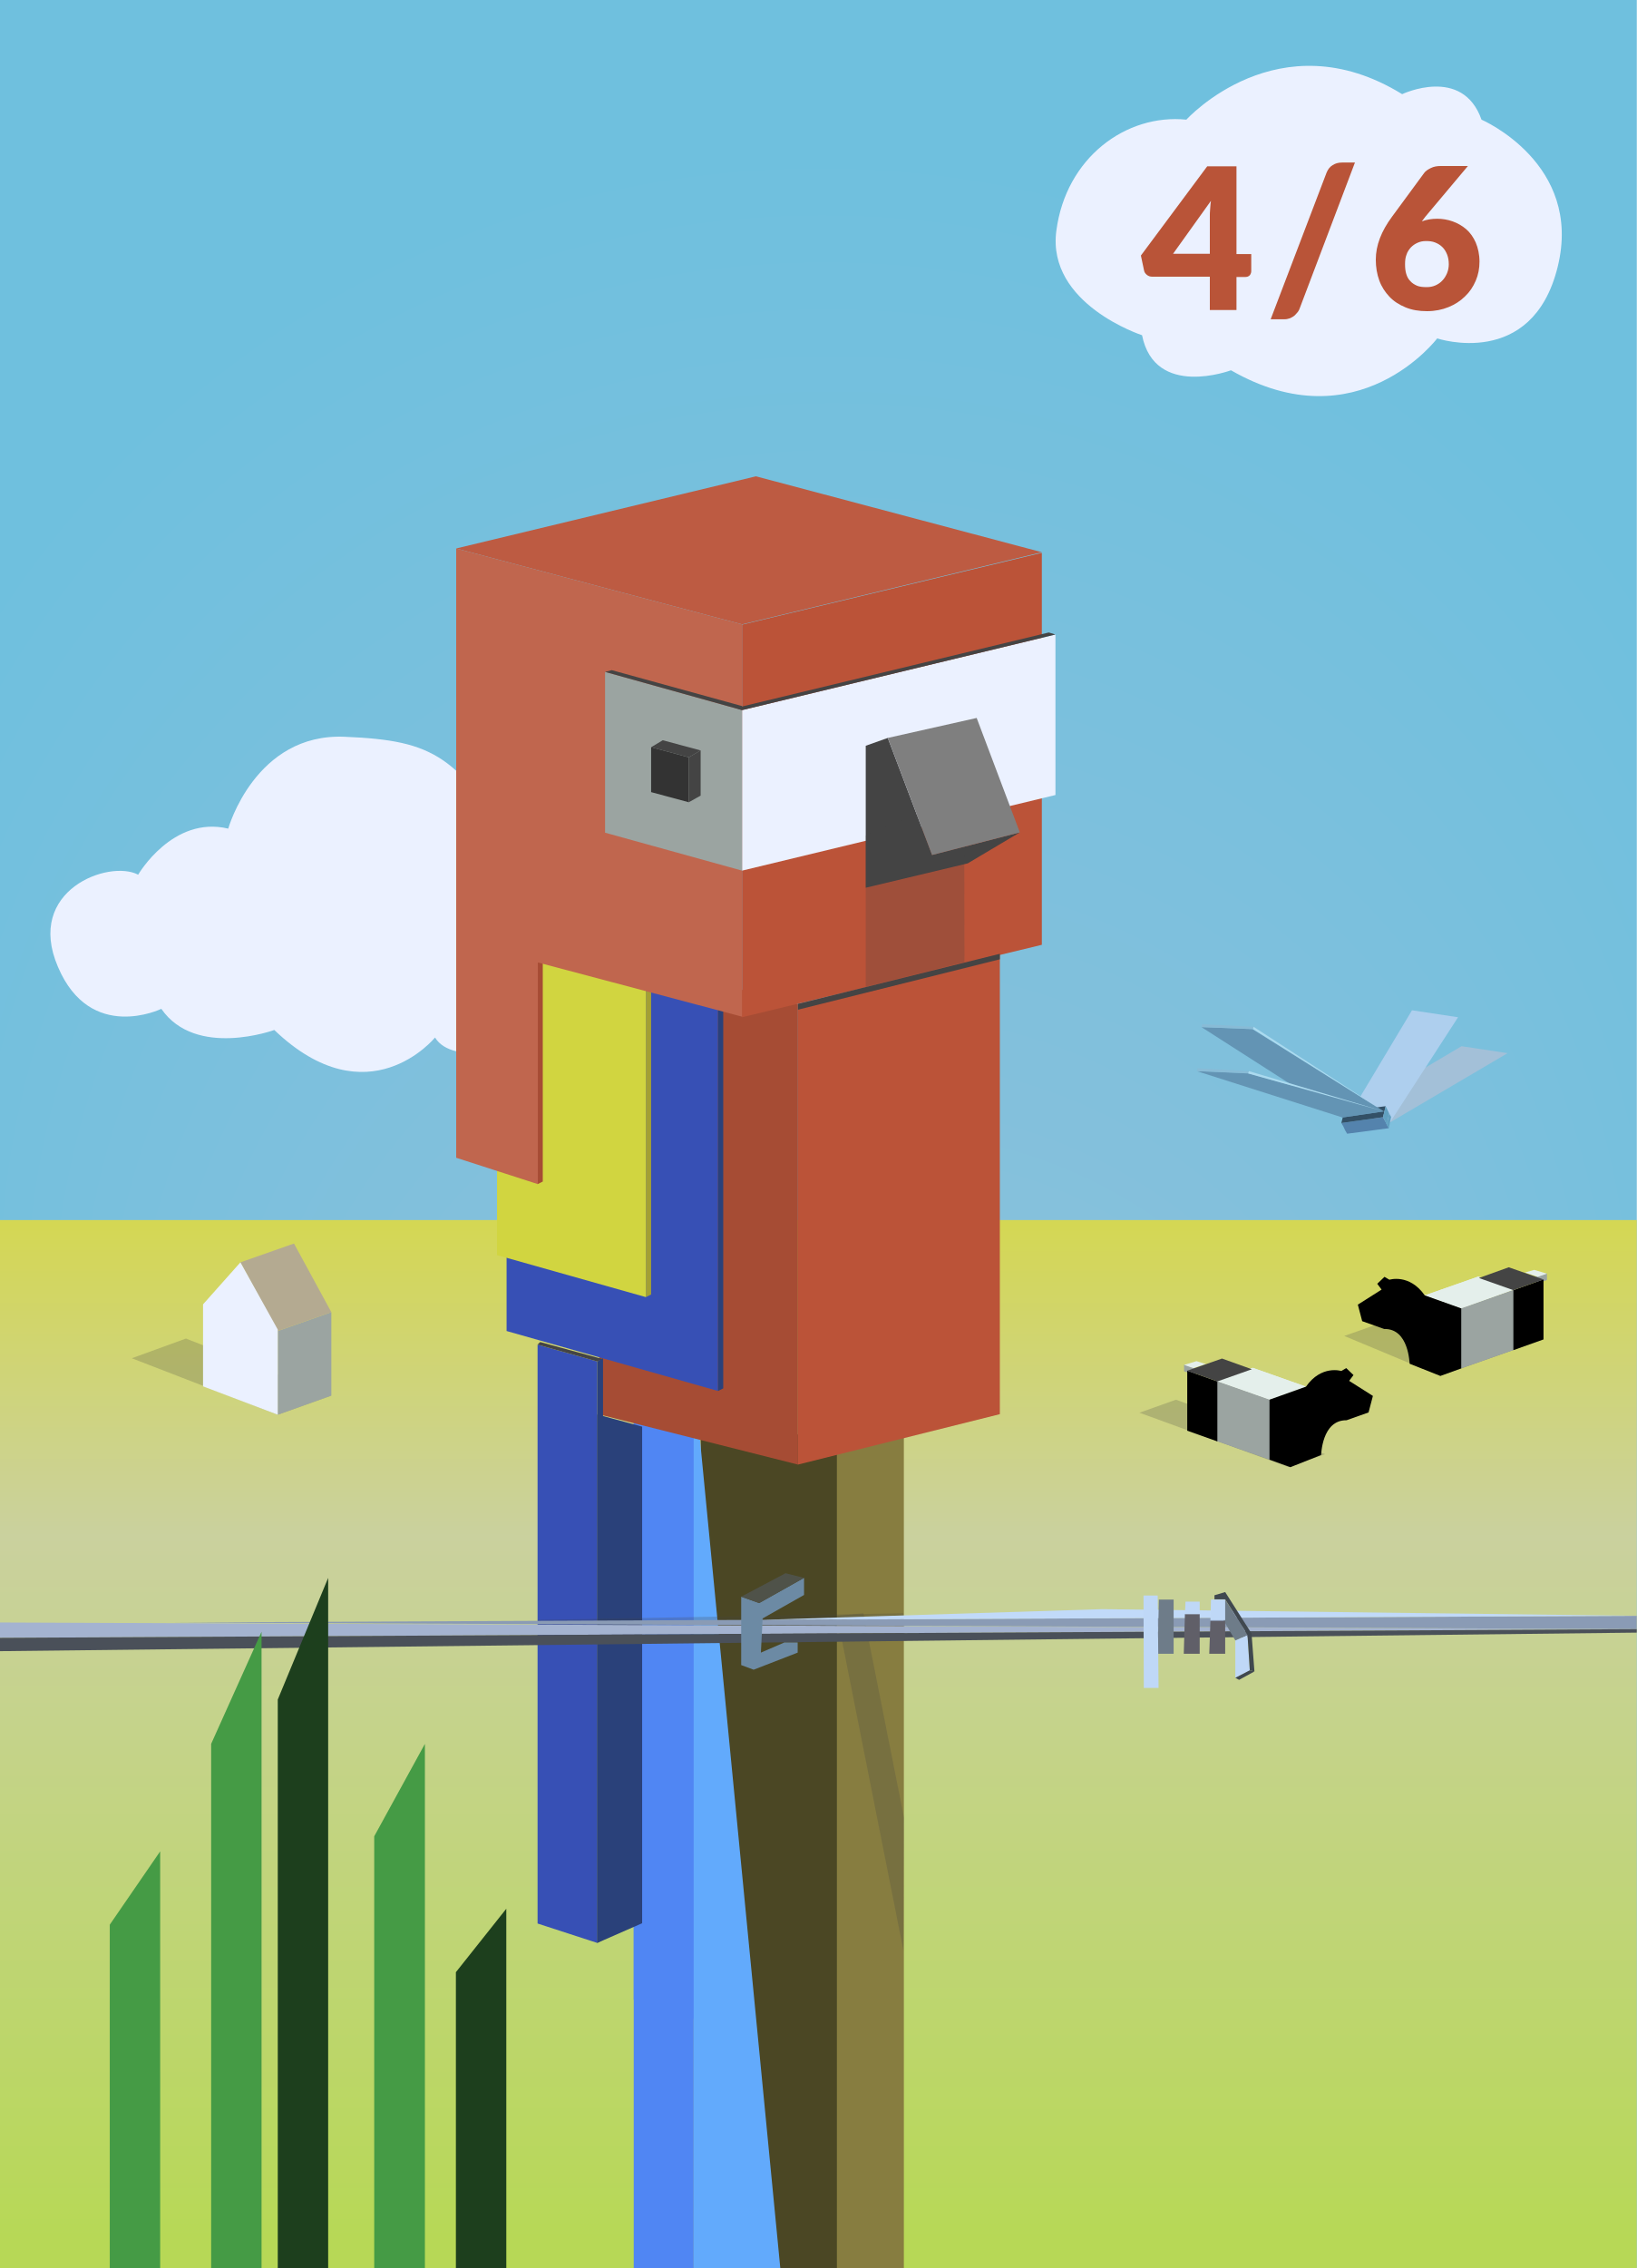
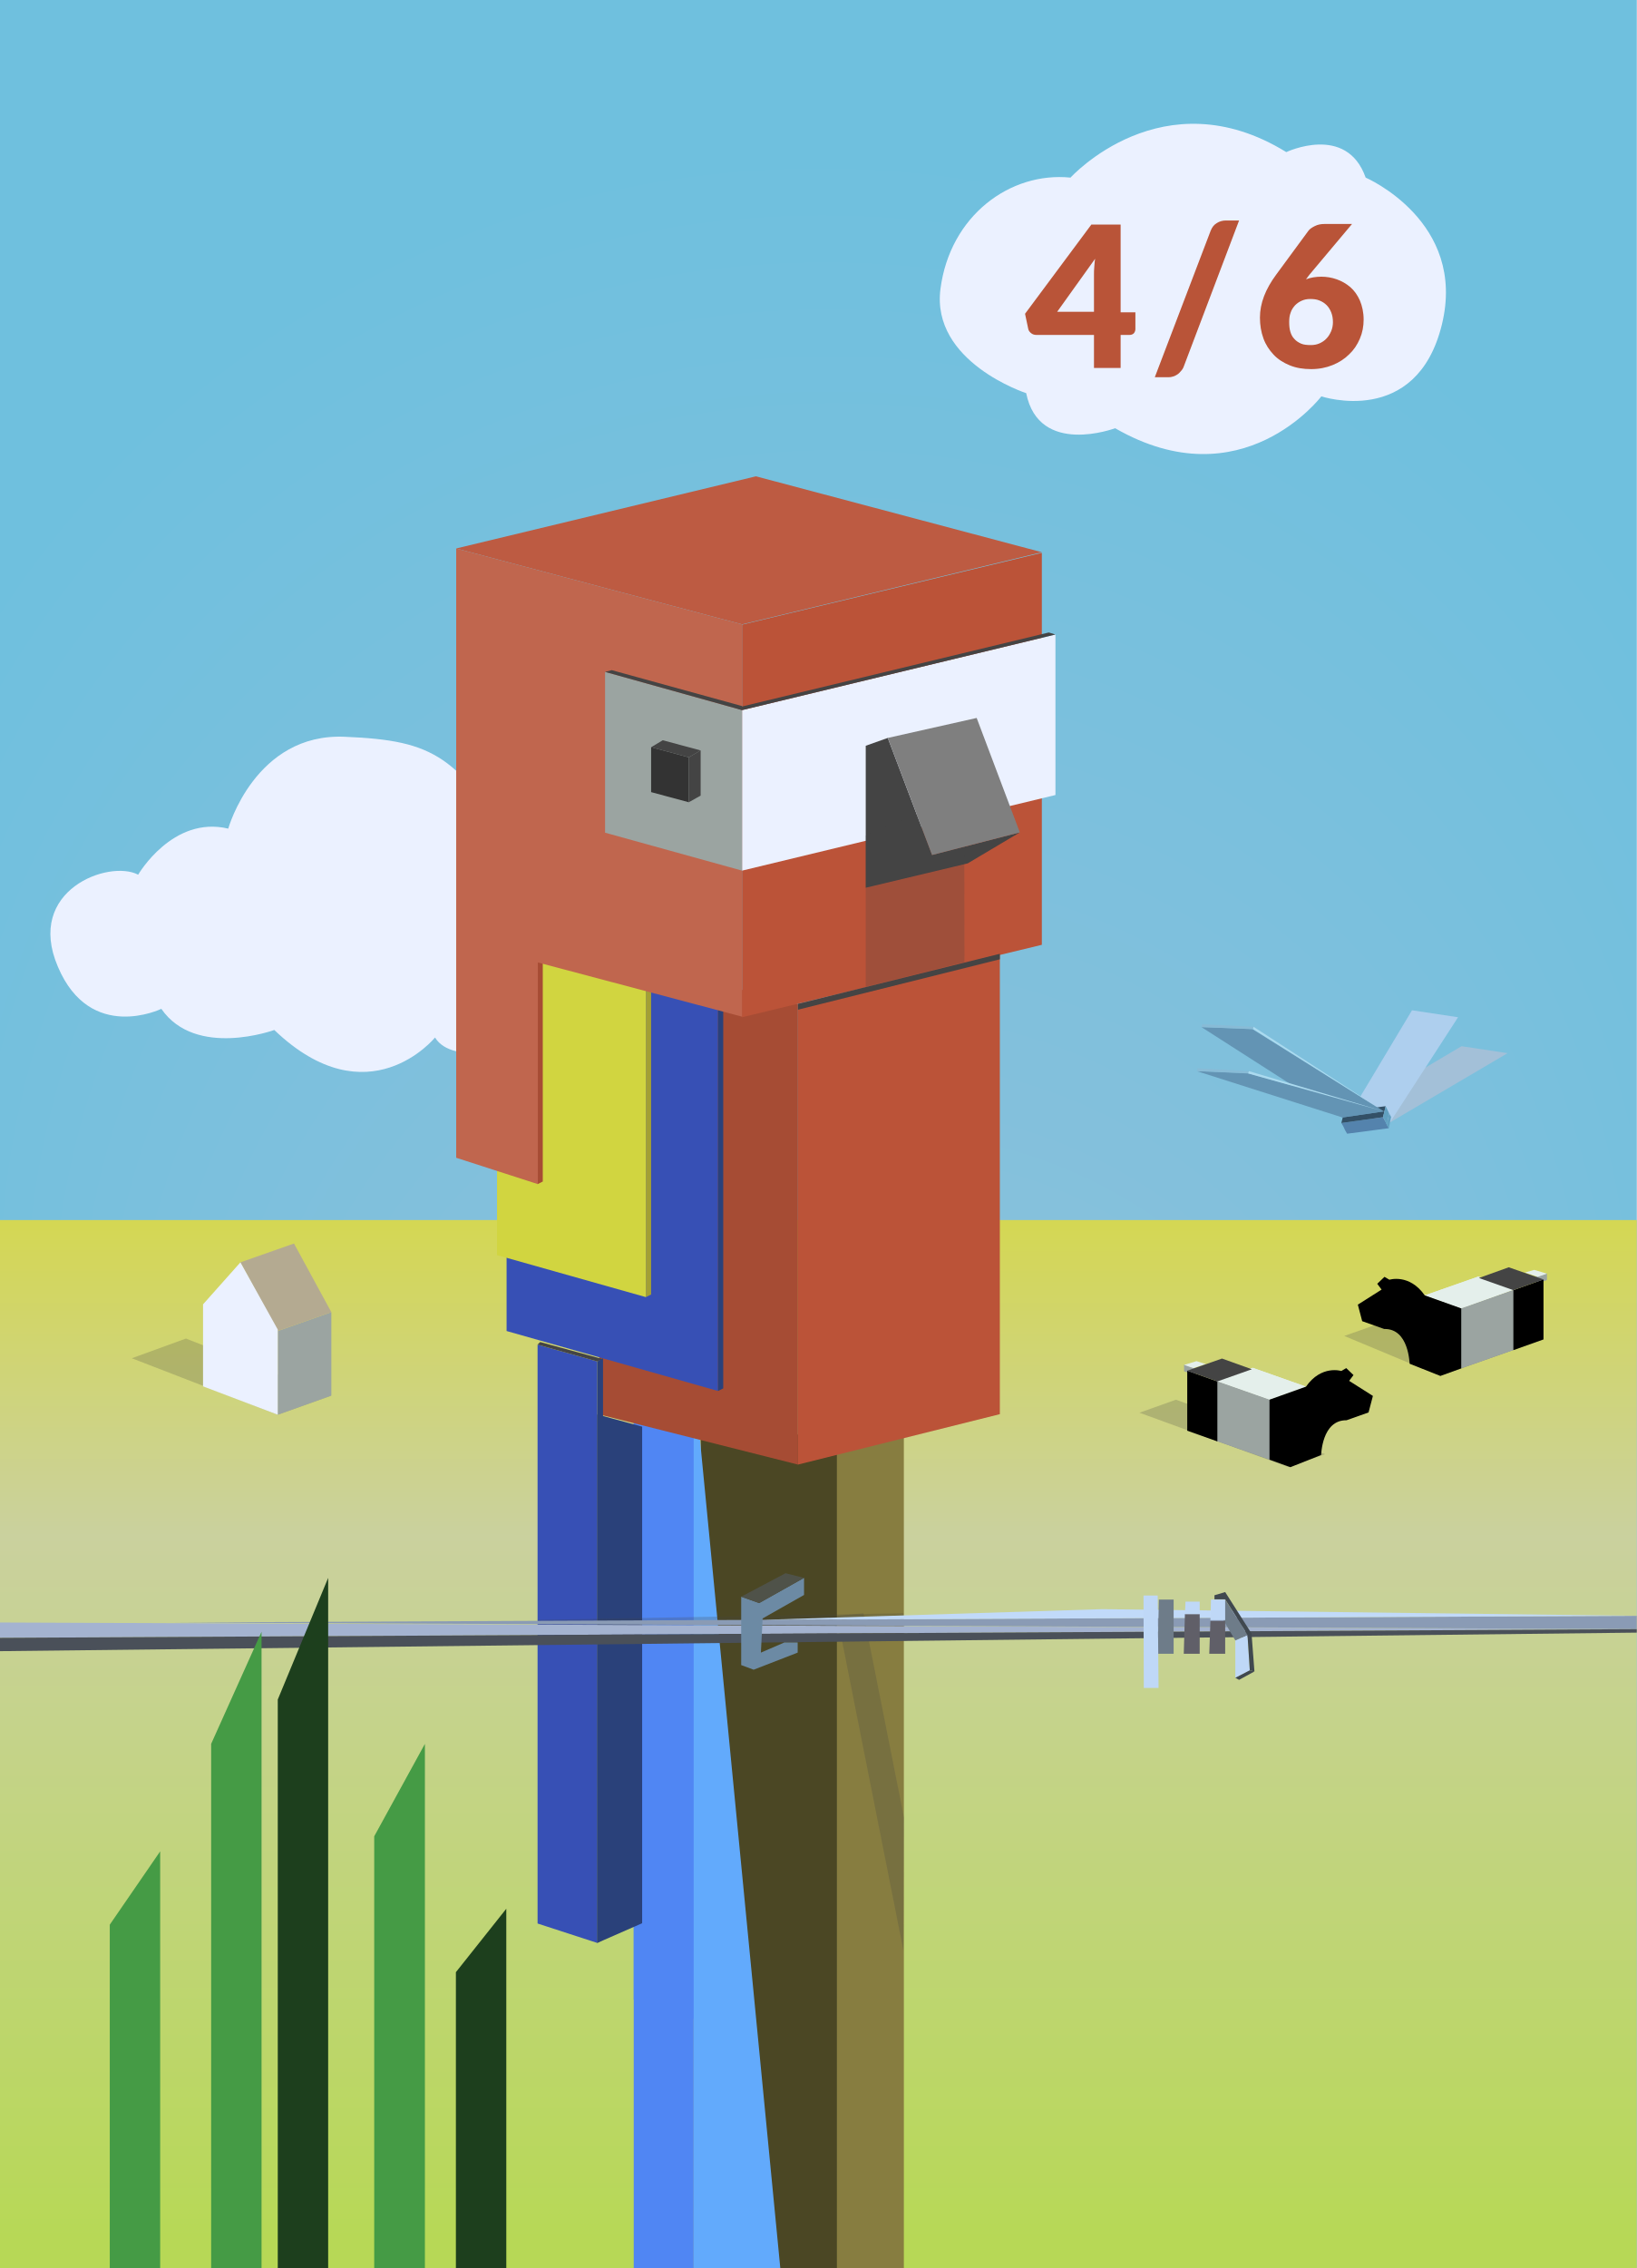
<svg xmlns="http://www.w3.org/2000/svg" version="1.1" x="0px" y="0px" viewBox="0 0 565.1 782.8" style="enable-background:new 0 0 565.1 782.8;" xml:space="preserve">
  <style type="text/css">
	.st0{fill:url(#SVGID_1_);}
	.st1{fill:url(#SVGID_2_);}
- 	.st2{fill:#9BA4A1;}
- 	.st3{fill:#E4EFEB;}
- 	.st4{opacity:0.23;fill:#444444;}
- 	.st5{fill:#444444;}
- 	.st6{fill:#AECFEE;}
- 	.st7{fill:#5483AD;}
- 	.st8{fill:#335066;}
- 	.st9{fill:#61A1C1;}
- 	.st10{fill:#6394B4;}
- 	.st11{fill:#88BBD6;}
- 	.st12{fill:#ABDAEF;}
- 	.st13{fill:url(#SVGID_3_);}
- 	.st14{fill:url(#SVGID_4_);}
- 	.st15{fill:none;stroke:#FFFFFF;stroke-linecap:round;stroke-miterlimit:10;}
- 	.st16{fill:none;stroke:#000000;stroke-miterlimit:10;}
- 	.st17{fill:#EBF1FF;}
- 	.st18{fill:url(#SVGID_5_);}
- 	.st19{fill:url(#SVGID_6_);}
- 	.st20{fill:#B4AA91;}
- 	.st21{fill:#837960;}
- 	.st22{fill:#1D3F1D;}
- 	.st23{fill:#459B45;}
- 	.st24{fill:#A4B3D0;}
- 	.st25{fill:#8A9BB5;}
- 	.st26{fill:#C1DAF9;}
- 	.st27{fill:#4A5059;}
- 	.st28{fill:#BFD8F7;}
- 	.st29{fill:#6E7C89;}
- 	.st30{fill:#40484F;}
- 	.st31{fill:#605F68;}
- 	.st32{opacity:0.3;}
+ 	.st2{opacity:0.23;fill:#444444;}
+ 	.st3{fill:#3B435E;}
+ 	.st4{fill:#202433;}
+ 	.st5{fill:#333333;}
+ 	.st6{fill:url(#SVGID_3_);}
+ 	.st7{fill:url(#SVGID_4_);}
+ 	.st8{fill:#9BA4A1;}
+ 	.st9{fill:#E4EFEB;}
+ 	.st10{fill:#444444;}
+ 	.st11{fill:none;stroke:#FFFFFF;stroke-linecap:round;stroke-miterlimit:10;}
+ 	.st12{fill:none;stroke:#000000;stroke-miterlimit:10;}
+ 	.st13{fill:#EBF1FF;}
+ 	.st14{fill:url(#SVGID_5_);}
+ 	.st15{fill:url(#SVGID_6_);}
+ 	.st16{fill:#BFD8F7;}
+ 	.st17{fill:#6E7C89;}
+ 	.st18{fill:#40484F;}
+ 	.st19{fill:#A4B3D0;}
+ 	.st20{fill:#8A9BB5;}
+ 	.st21{fill:#C1DAF9;}
+ 	.st22{fill:#4A5059;}
+ 	.st23{fill:#605F68;}
+ 	.st24{fill:#B4AA91;}
+ 	.st25{fill:#837960;}
+ 	.st26{fill:#1D3F1D;}
+ 	.st27{fill:#459B45;}
+ 	.st28{fill:#FFF0CF;}
+ 	.st29{fill:#B77A37;}
+ 	.st30{fill:#E29942;}
+ 	.st31{fill:#D9B15C;}
+ 	.st32{fill:#CEBE99;}
	.st33{fill:#3C3B41;}
- 	.st34{fill:url(#SVGID_7_);}
- 	.st35{fill:url(#SVGID_8_);}
- 	.st36{fill:#FFF0CF;}
- 	.st37{fill:#B77A37;}
- 	.st38{fill:#E29942;}
- 	.st39{fill:#D9B15C;}
- 	.st40{fill:#CEBE99;}
- 	.st41{fill:#333333;}
- 	.st42{fill:#EEFFA6;}
- 	.st43{fill:#474135;}
- 	.st44{fill:#D8EF84;}
- 	.st45{fill:#839945;}
- 	.st46{fill:#193019;}
- 	.st47{fill:#346B34;}
- 	.st48{fill:#5659BA;}
- 	.st49{fill:#D2E0FB;}
- 	.st50{fill:#3C3E4B;}
- 	.st51{fill:#FFFFFF;}
- 	.st52{fill:#5465C1;}
- 	.st53{fill:#B95438;}
- 	.st54{fill:url(#SVGID_9_);}
- 	.st55{fill:url(#SVGID_10_);}
- 	.st56{fill:#7893A4;}
- 	.st57{fill:#BA77AD;}
- 	.st58{fill:#B48CCB;}
- 	.st59{fill:#9D7FB2;}
- 	.st60{fill:#88729B;}
- 	.st61{fill:#C5B0EB;}
- 	.st62{fill:#A0C3E9;}
- 	.st63{fill:url(#SVGID_11_);}
- 	.st64{fill:url(#SVGID_12_);}
- 	.st65{fill:#A3C0D8;}
- 	.st66{fill:#D88A5A;}
- 	.st67{fill:#9C9777;}
- 	.st68{fill:#A2A793;}
- 	.st69{fill:#636864;}
- 	.st70{fill:#0C0C0C;}
- 	.st71{fill:#26240B;}
- 	.st72{fill:#A5A174;}
- 	.st73{fill:#F2B879;}
- 	.st74{fill:#8D897E;}
- 	.st75{fill:#D8AD5E;}
- 	.st76{fill:#B3AF80;}
- 	.st77{fill:url(#SVGID_13_);}
- 	.st78{fill:url(#SVGID_14_);}
- 	.st79{fill:#231F1E;}
- 	.st80{fill:#302C2D;}
- 	.st81{fill:#C96B49;}
- 	.st82{fill:#535454;}
- 	.st83{fill:#494949;}
- 	.st84{fill:#71797C;}
- 	.st85{fill:#DFC571;}
- 	.st86{fill:#C05648;}
- 	.st87{fill:#D3CF78;}
- 	.st88{fill:#BD5B42;}
- 	.st89{fill:#5086F3;}
- 	.st90{fill:#4B4724;}
- 	.st91{fill:#877D40;}
- 	.st92{fill:#62AAFC;}
- 	.st93{fill:#A64C34;}
- 	.st94{fill:#BB5338;}
- 	.st95{fill:#A0A035;}
- 	.st96{fill:#3750B5;}
- 	.st97{fill:#A3A034;}
- 	.st98{fill:#D1D540;}
- 	.st99{fill:#2A417A;}
- 	.st100{fill:#C0664E;}
- 	.st101{fill:#7F7F7F;}
- 	.st102{fill:#6C8AA4;}
- 	.st103{fill:#4F5249;}
- 	.st104{fill:#BFAF5C;}
- 	.st105{fill:#E28D4D;}
+ 	.st34{fill:#EEFFA6;}
+ 	.st35{fill:#474135;}
+ 	.st36{fill:#D8EF84;}
+ 	.st37{fill:#AECFEE;}
+ 	.st38{fill:#5483AD;}
+ 	.st39{fill:#335066;}
+ 	.st40{fill:#61A1C1;}
+ 	.st41{fill:#6394B4;}
+ 	.st42{fill:#88BBD6;}
+ 	.st43{fill:#ABDAEF;}
+ 	.st44{fill:#839945;}
+ 	.st45{fill:#193019;}
+ 	.st46{fill:#346B34;}
+ 	.st47{fill:url(#SVGID_7_);}
+ 	.st48{fill:url(#SVGID_8_);}
+ 	.st49{fill:#5659BA;}
+ 	.st50{fill:#D2E0FB;}
+ 	.st51{fill:#3C3E4B;}
+ 	.st52{fill:#FFFFFF;}
+ 	.st53{opacity:0.3;}
+ 	.st54{fill:#5465C1;}
+ 	.st55{fill:#B95438;}
+ 	.st56{fill:url(#SVGID_9_);}
+ 	.st57{fill:url(#SVGID_10_);}
+ 	.st58{fill:#7893A4;}
+ 	.st59{fill:#BA77AD;}
+ 	.st60{fill:#B48CCB;}
+ 	.st61{fill:#9D7FB2;}
+ 	.st62{fill:#88729B;}
+ 	.st63{fill:#C5B0EB;}
+ 	.st64{fill:#A0C3E9;}
+ 	.st65{fill:url(#SVGID_11_);}
+ 	.st66{fill:url(#SVGID_12_);}
+ 	.st67{fill:#A3C0D8;}
+ 	.st68{fill:#D88A5A;}
+ 	.st69{fill:#9C9777;}
+ 	.st70{fill:#A2A793;}
+ 	.st71{fill:#636864;}
+ 	.st72{fill:#0C0C0C;}
+ 	.st73{fill:#26240B;}
+ 	.st74{fill:#A5A174;}
+ 	.st75{fill:#F2B879;}
+ 	.st76{fill:#8D897E;}
+ 	.st77{fill:#D8AD5E;}
+ 	.st78{fill:#B3AF80;}
+ 	.st79{fill:url(#SVGID_13_);}
+ 	.st80{fill:url(#SVGID_14_);}
+ 	.st81{fill:#231F1E;}
+ 	.st82{fill:#302C2D;}
+ 	.st83{fill:#C96B49;}
+ 	.st84{fill:#535454;}
+ 	.st85{fill:#494949;}
+ 	.st86{fill:#71797C;}
+ 	.st87{fill:#DFC571;}
+ 	.st88{fill:#C05648;}
+ 	.st89{fill:#D3CF78;}
+ 	.st90{fill:#BD5B42;}
+ 	.st91{fill:#5086F3;}
+ 	.st92{fill:#4B4724;}
+ 	.st93{fill:#877D40;}
+ 	.st94{fill:#62AAFC;}
+ 	.st95{fill:#A64C34;}
+ 	.st96{fill:#BB5338;}
+ 	.st97{fill:#A0A035;}
+ 	.st98{fill:#3750B5;}
+ 	.st99{fill:#A3A034;}
+ 	.st100{fill:#D1D540;}
+ 	.st101{fill:#2A417A;}
+ 	.st102{fill:#C0664E;}
+ 	.st103{fill:#7F7F7F;}
+ 	.st104{fill:#6C8AA4;}
+ 	.st105{fill:#4F5249;}
	.st106{fill:url(#SVGID_15_);}
	.st107{fill:url(#SVGID_16_);}
	.st108{fill:#5B969C;}
	.st109{fill:#9FACC1;}
	.st110{fill:#D8BF48;}
	.st111{fill:#CB8142;}
	.st112{fill:#D7A23C;}
	.st113{fill:#5B5D5C;}
	.st114{fill:#60868F;}
	.st115{fill:#6BADBB;}
	.st116{fill:#798293;}
	.st117{fill:#52575A;}
	.st118{fill:#757C84;}
	.st119{fill:#54483A;}
	.st120{fill:#9B8973;}
- 	.st121{fill:#C78636;}
- 	.st122{fill:#BE7A33;}
- 	.st123{fill:#CB9336;}
- 	.st124{fill:#767C7A;}
- 	.st125{fill:#D8DCE5;}
- 	.st126{fill:#CFD3D1;}
- 	.st127{fill:none;}
- 	.st128{stroke:#000000;stroke-miterlimit:10;}
- 	.st129{fill:#FFFFFF;stroke:#000000;stroke-miterlimit:10;}
- 	.st130{stroke:#000000;stroke-linecap:round;stroke-linejoin:round;stroke-miterlimit:10;}
+ 	.st121{fill:none;}
+ 	.st122{fill:#495370;}
+ 	.st123{fill:url(#SVGID_17_);}
+ 	.st124{fill:url(#SVGID_18_);}
+ 	.st125{fill:#BFAF5C;}
+ 	.st126{fill:#E28D4D;}
+ 	.st127{fill:#C78636;}
+ 	.st128{fill:#BE7A33;}
+ 	.st129{fill:#CB9336;}
+ 	.st130{fill:#767C7A;}
+ 	.st131{fill:#D8DCE5;}
+ 	.st132{fill:#CFD3D1;}
+ 	.st133{stroke:#000000;stroke-miterlimit:10;}
+ 	.st134{fill:#FFFFFF;stroke:#000000;stroke-miterlimit:10;}
+ 	.st135{stroke:#000000;stroke-linecap:round;stroke-linejoin:round;stroke-miterlimit:10;}
</style>
  <g id="IMG_x5F_1254_xA0_Image_1_">
</g>
  <g id="Layer_2">
    <g>
      <radialGradient id="SVGID_1_" cx="282.548" cy="391.406" r="341.344" fx="321.664" fy="730.501" gradientUnits="userSpaceOnUse">
        <stop offset="0" style="stop-color:#99C1DA" />
        <stop offset="1" style="stop-color:#6FC0DE" />
      </radialGradient>
      <rect class="st0" width="565.1" height="782.8" />
      <linearGradient id="SVGID_2_" gradientUnits="userSpaceOnUse" x1="282.452" y1="760.567" x2="282.649" y2="3.623" gradientTransform="matrix(1 0 0 0.4621 0 420.9854)">
        <stop offset="0" style="stop-color:#B7D856" />
        <stop offset="0.692" style="stop-color:#CAD19E" />
        <stop offset="1" style="stop-color:#D4D754" />
      </linearGradient>
      <rect y="421.1" class="st1" width="565.1" height="361.7" />
    </g>
-     <polygon class="st2" points="419.9,476.6 438.4,483.1 438.4,503.8 419.9,497.3  " />
-     <polygon class="st3" points="432.5,472.1 450.9,478.6 438.4,483.1 419.9,476.6  " />
-     <polygon class="st4" points="406,483.1 457.5,501.9 444.9,506.4 393.4,487.6  " />
-     <polygon class="st2" points="419.9,476.6 438.4,483.1 438.4,503.8 419.9,497.3  " />
-     <polygon class="st3" points="432.5,472.1 450.9,478.6 438.4,483.1 419.9,476.6  " />
-     <polygon class="st2" points="408.8,471 412.5,472.2 412.5,474.6 408.8,473.3  " />
-     <polygon class="st3" points="413.1,469.8 416.3,470.8 412,472.2 408.8,471.1  " />
+     <polygon class="st8" points="419.9,476.6 438.4,483.1 438.4,503.8 419.9,497.3  " />
+     <polygon class="st9" points="432.5,472.1 450.9,478.6 438.4,483.1 419.9,476.6  " />
+     <polygon class="st2" points="406,483.1 457.5,501.9 444.9,506.4 393.4,487.6  " />
+     <polygon class="st8" points="419.9,476.6 438.4,483.1 438.4,503.8 419.9,497.3  " />
+     <polygon class="st9" points="432.5,472.1 450.9,478.6 438.4,483.1 419.9,476.6  " />
+     <polygon class="st8" points="408.8,471 412.5,472.2 412.5,474.6 408.8,473.3  " />
+     <polygon class="st9" points="413.1,469.8 416.3,470.8 412,472.2 408.8,471.1  " />
    <polygon points="409.9,473.1 420.3,476.8 420.3,497.5 409.9,493.8  " />
-     <polygon class="st5" points="421.9,468.9 432.2,472.6 420.3,476.8 409.9,473.1  " />
+     <polygon class="st10" points="421.9,468.9 432.2,472.6 420.3,476.8 409.9,473.1  " />
    <path d="M464.9,490.2l7.6-2.7l1.5-5.7l-8.2-5.2l1.5-2l-2.5-2.4l-1.7,1c0,0-6.9-2.2-12.2,5.4l-12.6,4.5v20.7l7.2,2.6l10.6-4.2   C456.2,502.2,456.3,490.1,464.9,490.2z" />
    <g>
-       <polygon class="st2" points="522.9,445.1 504.4,451.6 504.4,472.3 522.9,465.8   " />
-       <polygon class="st3" points="510.4,440.6 491.9,447.1 504.4,451.6 522.9,445   " />
-       <polygon class="st4" points="499.8,448.5 464.1,461.1 497.2,474.9 532.9,462.3   " />
-       <polygon class="st2" points="522.9,445.1 504.4,451.6 504.4,472.3 522.9,465.8   " />
-       <polygon class="st3" points="510.4,440.6 491.9,447.1 504.4,451.6 522.9,445   " />
-       <polygon class="st2" points="534.1,439.5 530.3,440.7 530.3,443.1 534.1,441.8   " />
-       <polygon class="st3" points="529.7,438.3 526.5,439.2 530.9,440.7 534.1,439.6   " />
+       <polygon class="st8" points="522.9,445.1 504.4,451.6 504.4,472.3 522.9,465.8   " />
+       <polygon class="st9" points="510.4,440.6 491.9,447.1 504.4,451.6 522.9,445   " />
+       <polygon class="st2" points="499.8,448.5 464.1,461.1 497.2,474.9 532.9,462.3   " />
+       <polygon class="st8" points="522.9,445.1 504.4,451.6 504.4,472.3 522.9,465.8   " />
+       <polygon class="st9" points="510.4,440.6 491.9,447.1 504.4,451.6 522.9,445   " />
+       <polygon class="st8" points="534.1,439.5 530.3,440.7 530.3,443.1 534.1,441.8   " />
+       <polygon class="st9" points="529.7,438.3 526.5,439.2 530.9,440.7 534.1,439.6   " />
      <polygon points="532.9,441.6 522.5,445.3 522.5,466 532.9,462.3   " />
-       <polygon class="st5" points="520.9,437.4 510.6,441.1 522.5,445.3 532.9,441.6   " />
+       <polygon class="st10" points="520.9,437.4 510.6,441.1 522.5,445.3 532.9,441.6   " />
      <path d="M477.9,458.7l-7.6-2.7l-1.5-5.7l8.2-5.2l-1.5-2l2.5-2.4l1.7,1c0,0,6.9-2.2,12.2,5.4l12.6,4.5v20.7l-7.2,2.6l-10.6-4.2    C486.6,470.7,486.5,458.5,477.9,458.7z" />
    </g>
-     <path class="st17" d="M409.6,41.3c0,0,31.8-35.1,74.5-8.8c0,0,20.8-9.9,27.4,8.8c0,0,35.1,15.1,26.3,50.8s-41.6,24.7-41.6,24.7   s-27.4,36.2-71.2,11c0,0-26.3,9.9-30.7-12.1c0,0-32.9-10.7-29.6-36S388.8,39.2,409.6,41.3z" />
-     <g>
-       <path class="st53" d="M432,87.7v5.9c0,0.5-0.2,1-0.5,1.4c-0.4,0.4-0.9,0.6-1.5,0.6h-3.1v11.4h-9.2V95.5h-19.9    c-0.7,0-1.3-0.2-1.8-0.6c-0.5-0.4-0.9-0.9-1-1.5l-1.1-5.2l22.9-30.8h10.1v30.3H432z M417.7,87.7V74.8c0-0.8,0-1.6,0.1-2.6    c0.1-0.9,0.1-1.9,0.3-2.9l-13.1,18.3H417.7z" />
-       <path class="st53" d="M448.7,106.5c-0.2,0.6-0.6,1.2-1,1.6c-0.4,0.5-0.8,0.9-1.3,1.2s-1,0.6-1.6,0.7c-0.6,0.2-1.1,0.2-1.6,0.2    h-4.5L458,59.6c0.5-1.2,1.1-2,2.1-2.6c0.9-0.6,2-0.9,3.2-0.9h4.5L448.7,106.5z" />
-       <path class="st53" d="M490.9,76.4c1.6-0.6,3.4-0.9,5.3-0.9c1.8,0,3.6,0.3,5.3,0.9s3.3,1.5,4.7,2.7c1.4,1.2,2.5,2.8,3.3,4.6    c0.8,1.9,1.3,4.1,1.3,6.6c0,2.3-0.4,4.5-1.3,6.6c-0.9,2.1-2.1,3.9-3.7,5.4c-1.6,1.6-3.5,2.8-5.7,3.7s-4.7,1.4-7.4,1.4    c-2.8,0-5.2-0.4-7.4-1.3c-2.2-0.9-4.1-2.1-5.6-3.7c-1.5-1.6-2.7-3.4-3.5-5.6c-0.8-2.2-1.2-4.6-1.2-7.2c0-4.9,1.9-9.8,5.6-14.8    l11.1-15.1c0.5-0.7,1.3-1.2,2.3-1.7c1-0.5,2.1-0.7,3.4-0.7h9.4l-14.7,17.5L490.9,76.4z M492.6,99.1c1.1,0,2.1-0.2,3-0.6    c0.9-0.4,1.8-1,2.4-1.7c0.7-0.7,1.2-1.6,1.6-2.5c0.4-1,0.6-2,0.6-3.1c0-1.3-0.2-2.4-0.6-3.4c-0.4-1-0.9-1.8-1.6-2.5    s-1.5-1.2-2.5-1.6c-1-0.4-2-0.5-3.2-0.5c-1.1,0-2,0.2-2.9,0.6c-0.9,0.4-1.6,0.9-2.3,1.6c-0.6,0.7-1.2,1.5-1.5,2.5    c-0.4,1-0.5,2.1-0.5,3.3c0,1.2,0.1,2.3,0.4,3.3c0.3,1,0.7,1.8,1.4,2.5c0.6,0.7,1.4,1.2,2.3,1.6S491.3,99.1,492.6,99.1z" />
-     </g>
-     <path class="st17" d="M47.7,301.9c0,0,11.9-20.5,31.1-15.9c0,0,9.3-33.1,40.3-31.7c31.1,1.3,39,6.6,60.2,41s0,66.1,0,66.1   s-23.1,6.6-29.1-3.3c0,0-23.1,28.4-55.5-2.6c0,0-27.1,9.9-39-7.3c0,0-24.5,11.9-35.7-14.5C8.6,307.2,37.7,296.6,47.7,301.9z" />
-     <g>
-       <polygon class="st88" points="157.5,189.3 256.2,215.5 359.7,190.6 261,164.4   " />
-       <polygon class="st89" points="218.8,690.2 239.5,696.9 239.5,496.2 218.8,490.4   " />
-       <polygon class="st89" points="218.8,782.8 239.5,782.8 239.5,496.2 218.8,490.4   " />
-       <rect x="241.9" y="495.1" class="st90" width="47.1" height="287.7" />
-       <rect x="289" y="495.1" transform="matrix(-1 -1.224647e-16 1.224647e-16 -1 601.0586 1277.958)" class="st91" width="23.1" height="287.7" />
-       <polygon class="st92" points="239.5,782.8 239.5,496.2 241.5,495.1 269.4,782.8   " />
-       <polygon class="st93" points="275.5,505.5 275.5,346.5 206.9,329.3 206.9,488.2   " />
-       <polygon class="st94" points="256.2,351.1 256.2,215.6 359.7,190.8 359.7,326.1   " />
-       <polygon class="st94" points="275.5,505.5 275.5,346.5 345.2,329.2 345.2,488.1   " />
-       <polygon class="st95" points="223,447.7 223,312.2 224.8,311.4 224.8,446.8   " />
-       <polygon class="st96" points="174.9,459.4 247.9,480.1 247.9,242.8 174.9,222   " />
+     <path class="st13" d="M369.6,61.3c0,0,31.8-35.1,74.5-8.8c0,0,20.8-9.9,27.4,8.8c0,0,35.1,15.1,26.3,50.8   c-8.8,35.7-41.6,24.7-41.6,24.7s-27.4,36.2-71.2,11c0,0-26.3,9.9-30.7-12.1c0,0-32.9-10.7-29.6-36S348.8,59.2,369.6,61.3z" />
+     <g>
+       <path class="st55" d="M392,107.7v5.9c0,0.5-0.2,1-0.5,1.4c-0.4,0.4-0.9,0.6-1.5,0.6h-3.1v11.4h-9.2v-11.4h-19.9    c-0.7,0-1.3-0.2-1.8-0.6c-0.5-0.4-0.9-0.9-1-1.5l-1.1-5.2l22.9-30.8h10.1v30.3H392z M377.7,107.7V94.8c0-0.8,0-1.6,0.1-2.6    c0.1-0.9,0.1-1.9,0.3-2.9l-13.1,18.3H377.7z" />
+       <path class="st55" d="M408.7,126.5c-0.2,0.6-0.6,1.2-1,1.6c-0.4,0.5-0.8,0.9-1.3,1.2s-1,0.6-1.6,0.7c-0.6,0.2-1.1,0.2-1.6,0.2    h-4.5L418,79.6c0.5-1.2,1.1-2,2.1-2.6c0.9-0.6,2-0.9,3.2-0.9h4.5L408.7,126.5z" />
+       <path class="st55" d="M450.9,96.4c1.6-0.6,3.4-0.9,5.3-0.9c1.8,0,3.6,0.3,5.3,0.9s3.3,1.5,4.7,2.7c1.4,1.2,2.5,2.8,3.3,4.6    c0.8,1.9,1.3,4.1,1.3,6.6c0,2.3-0.4,4.5-1.3,6.6c-0.9,2.1-2.1,3.9-3.7,5.4c-1.6,1.6-3.5,2.8-5.7,3.7s-4.7,1.4-7.4,1.4    c-2.8,0-5.2-0.4-7.4-1.3c-2.2-0.9-4.1-2.1-5.6-3.7c-1.5-1.6-2.7-3.4-3.5-5.6c-0.8-2.2-1.2-4.6-1.2-7.2c0-4.9,1.9-9.8,5.6-14.8    l11.1-15.1c0.5-0.7,1.3-1.2,2.3-1.7c1-0.5,2.1-0.7,3.4-0.7h9.4l-14.7,17.5L450.9,96.4z M452.6,119.1c1.1,0,2.1-0.2,3-0.6    c0.9-0.4,1.8-1,2.4-1.7c0.7-0.7,1.2-1.6,1.6-2.5c0.4-1,0.6-2,0.6-3.1c0-1.3-0.2-2.4-0.6-3.4c-0.4-1-0.9-1.8-1.6-2.5    s-1.5-1.2-2.5-1.6c-1-0.4-2-0.5-3.2-0.5c-1.1,0-2,0.2-2.9,0.6c-0.9,0.4-1.6,0.9-2.3,1.6c-0.6,0.7-1.2,1.5-1.5,2.5    c-0.4,1-0.5,2.1-0.5,3.3c0,1.2,0.1,2.3,0.4,3.3c0.3,1,0.7,1.8,1.4,2.5c0.6,0.7,1.4,1.2,2.3,1.6S451.3,119.1,452.6,119.1z" />
+     </g>
+     <path class="st13" d="M47.7,301.9c0,0,11.9-20.5,31.1-15.9c0,0,9.3-33.1,40.3-31.7c31.1,1.3,39,6.6,60.2,41s0,66.1,0,66.1   s-23.1,6.6-29.1-3.3c0,0-23.1,28.4-55.5-2.6c0,0-27.1,9.9-39-7.3c0,0-24.5,11.9-35.7-14.5C8.6,307.2,37.7,296.6,47.7,301.9z" />
+     <g>
+       <polygon class="st90" points="157.5,189.3 256.2,215.5 359.7,190.6 261,164.4   " />
+       <polygon class="st91" points="218.8,690.2 239.5,696.9 239.5,496.2 218.8,490.4   " />
+       <polygon class="st91" points="218.8,782.8 239.5,782.8 239.5,496.2 218.8,490.4   " />
+       <rect x="241.9" y="495.1" class="st92" width="47.1" height="287.7" />
+       <rect x="289" y="495.1" transform="matrix(-1 -1.224647e-16 1.224647e-16 -1 601.0586 1277.958)" class="st93" width="23.1" height="287.7" />
+       <polygon class="st94" points="239.5,782.8 239.5,496.2 241.5,495.1 269.4,782.8   " />
+       <polygon class="st95" points="275.5,505.5 275.5,346.5 206.9,329.3 206.9,488.2   " />
+       <polygon class="st96" points="256.2,351.1 256.2,215.6 359.7,190.8 359.7,326.1   " />
+       <polygon class="st96" points="275.5,505.5 275.5,346.5 345.2,329.2 345.2,488.1   " />
      <polygon class="st97" points="223,447.7 223,312.2 224.8,311.4 224.8,446.8   " />
-       <polygon class="st98" points="171.6,433.2 223,447.7 223,209.6 171.6,195   " />
-       <polygon class="st99" points="247.9,480.1 247.9,344.7 249.7,343.9 249.7,479.2   " />
-       <polygon class="st93" points="185.6,408.7 185.6,273.3 187.4,272.4 187.4,407.8   " />
-       <polygon class="st100" points="256.2,215.5 157.5,189.3 157.5,324.8 157.5,399.6 185.7,408.7 185.7,332.2 256.2,350.9   " />
-       <polygon class="st17" points="256.2,300.5 256.2,245.1 364.4,219 364.4,274.4   " />
-       <polygon class="st5" points="253.9,244.4 256.2,245.1 364.4,219 362.1,218.3   " />
-       <polygon class="st2" points="208.9,287.4 256.2,300.5 256.2,245.1 208.9,231.9   " />
-       <polygon class="st5" points="211.2,231.3 256.2,243.7 256.2,245.1 208.9,231.9   " />
+       <polygon class="st98" points="174.9,459.4 247.9,480.1 247.9,242.8 174.9,222   " />
+       <polygon class="st99" points="223,447.7 223,312.2 224.8,311.4 224.8,446.8   " />
+       <polygon class="st100" points="171.6,433.2 223,447.7 223,209.6 171.6,195   " />
+       <polygon class="st101" points="247.9,480.1 247.9,344.7 249.7,343.9 249.7,479.2   " />
+       <polygon class="st95" points="185.6,408.7 185.6,273.3 187.4,272.4 187.4,407.8   " />
+       <polygon class="st102" points="256.2,215.5 157.5,189.3 157.5,324.8 157.5,399.6 185.7,408.7 185.7,332.2 256.2,350.9   " />
+       <polygon class="st13" points="256.2,300.5 256.2,245.1 364.4,219 364.4,274.4   " />
+       <polygon class="st10" points="253.9,244.4 256.2,245.1 364.4,219 362.1,218.3   " />
+       <polygon class="st8" points="208.9,287.4 256.2,300.5 256.2,245.1 208.9,231.9   " />
+       <polygon class="st10" points="211.2,231.3 256.2,243.7 256.2,245.1 208.9,231.9   " />
      <g>
-         <polygon class="st41" points="237.8,276.9 224.8,273.4 224.8,257.9 237.8,261.4    " />
-         <polygon class="st5" points="241.9,274.6 237.8,276.9 237.8,261.4 241.9,259    " />
-         <polygon class="st5" points="228.8,255.5 224.8,257.9 237.8,261.4 241.9,259    " />
+         <polygon class="st5" points="237.8,276.9 224.8,273.4 224.8,257.9 237.8,261.4    " />
+         <polygon class="st10" points="241.9,274.6 237.8,276.9 237.8,261.4 241.9,259    " />
+         <polygon class="st10" points="228.8,255.5 224.8,257.9 237.8,261.4 241.9,259    " />
      </g>
-       <polygon class="st5" points="275.5,348.5 275.5,346.5 345.2,329.2 345.2,331.1   " />
-       <polygon class="st96" points="185.6,663.9 206.2,670.6 206.2,469.9 185.6,464.1   " />
-       <polygon class="st5" points="186.5,463.2 208.1,469.1 206.2,469.9 185.6,464.1   " />
-       <polygon class="st99" points="206.2,670.6 206.2,488.2 221.7,492.4 221.7,663.8   " />
-       <polygon class="st99" points="206.2,670.6 206.2,469.9 208.2,468.8 208.2,669.5   " />
-       <polygon class="st4" points="298.1,556.8 289,557.7 311.9,673.2 312.1,627.3   " />
-       <line class="st4" x1="312" y1="754.4" x2="311.9" y2="556.8" />
-       <polygon class="st5" points="306.5,254.7 298.9,257.4 298.9,306.4 334.1,298 352.1,287.3 321.8,295.1   " />
-       <polygon class="st4" points="332.9,274.4 298.9,288.4 298.9,340.6 333,332.1   " />
-       <polygon class="st101" points="337.2,247.8 306.5,254.7 321.8,295.1 352.1,287.3   " />
-       <polygon class="st4" points="185.6,559.1 185.6,567.3 312.8,566.3 311.9,556.8   " />
-     </g>
-     <g>
-       <polygon class="st24" points="0,560 565.1,562.3 0,565.3   " />
-       <polygon class="st25" points="565.1,557.7 565.1,562.3 59.1,560   " />
-       <polygon class="st26" points="565.1,557.7 262.8,559.1 380.6,555.4   " />
-       <polygon class="st27" points="0,569.9 0,565.3 565.1,562.3 565.1,563.5   " />
-     </g>
-     <polygon class="st102" points="277.6,544.6 262.1,553.3 255.9,551.1 255.9,574.7 260.2,576.3 275.4,570.4 275.4,566.9 270.8,566.9    262.7,570.4 263.3,558.6 277.6,550.5  " />
-     <polygon class="st103" points="262.1,553.3 255.9,551.1 271.2,543 277.6,544.6  " />
-     <g>
-       <polygon class="st28" points="426.5,566.2 430.7,564.3 431.5,576.6 426.5,579.1   " />
-       <polygon class="st29" points="426.5,566.2 430.7,564.3 423,552.1 419.3,553.9   " />
-       <polygon class="st30" points="423,549.5 432.1,563.8 433.1,576.9 431.5,576.5 430.7,564.2 423,552 419.3,552 419.3,550.6   " />
-       <polygon class="st30" points="427.8,579.8 426.5,579.1 431.5,576.5 433.1,576.9   " />
-       <polygon class="st31" points="409.1,557.1 414.2,557.1 414.2,570.8 408.7,570.8   " />
-       <polygon class="st28" points="409.3,552.8 414.2,552.8 414.2,557.1 409.1,557.1   " />
-       <polygon class="st29" points="400.1,552.1 405.2,552.1 405.2,570.8 399.7,570.8   " />
-       <polygon class="st28" points="394.8,550.7 399.7,550.7 400,582.6 394.9,582.6   " />
-       <polygon class="st31" points="417.9,559.5 423,559.5 423,570.8 417.5,570.8   " />
-       <polygon class="st28" points="418.1,552.1 423,552.1 423,559.2 417.9,559.2   " />
-     </g>
-     <polygon class="st4" points="64.2,462 45.5,468.8 95.9,488.3 114.4,481.7  " />
-     <g>
-       <polygon class="st2" points="114.4,452.9 95.9,459.4 95.9,488.3 114.4,481.7   " />
-       <polygon class="st20" points="114.4,452.9 95.9,459.4 83,435.7 101.5,429.2   " />
-       <polygon class="st17" points="95.9,458.9 83,435.7 70.1,450.2 70.1,478.5 95.9,488.3   " />
-     </g>
-     <polygon class="st23" points="90.3,563.2 72.9,601.9 72.9,782.8 90.3,782.8  " />
-     <polygon class="st23" points="55.3,639 37.9,664.3 37.9,782.8 55.3,782.8  " />
-     <polygon class="st23" points="146.7,601.9 129.2,633.8 129.2,782.8 146.7,782.8  " />
-     <polygon class="st22" points="174.8,658.8 157.4,680.7 157.4,782.8 174.8,782.8  " />
-     <polygon class="st22" points="113.3,544.6 95.9,586.6 95.9,782.8 113.3,782.8  " />
-     <g>
-       <polygon class="st65" points="520.5,363.5 504.6,361.1 466.6,383.6 479.9,387.4   " />
-       <polyline class="st6" points="479.9,387.4 503.4,351.1 487.5,348.7 466.6,383.6   " />
+       <polygon class="st10" points="275.5,348.5 275.5,346.5 345.2,329.2 345.2,331.1   " />
+       <polygon class="st98" points="185.6,663.9 206.2,670.6 206.2,469.9 185.6,464.1   " />
+       <polygon class="st10" points="186.5,463.2 208.1,469.1 206.2,469.9 185.6,464.1   " />
+       <polygon class="st101" points="206.2,670.6 206.2,488.2 221.7,492.4 221.7,663.8   " />
+       <polygon class="st101" points="206.2,670.6 206.2,469.9 208.2,468.8 208.2,669.5   " />
+       <polygon class="st2" points="298.1,556.8 289,557.7 311.9,673.2 312.1,627.3   " />
+       <line class="st2" x1="312" y1="754.4" x2="311.9" y2="556.8" />
+       <polygon class="st10" points="306.5,254.7 298.9,257.4 298.9,306.4 334.1,298 352.1,287.3 321.8,295.1   " />
+       <polygon class="st2" points="332.9,274.4 298.9,288.4 298.9,340.6 333,332.1   " />
+       <polygon class="st103" points="337.2,247.8 306.5,254.7 321.8,295.1 352.1,287.3   " />
+       <polygon class="st2" points="185.6,559.1 185.6,567.3 312.8,566.3 311.9,556.8   " />
+     </g>
+     <g>
+       <polygon class="st19" points="0,560 565.1,562.3 0,565.3   " />
+       <polygon class="st20" points="565.1,557.7 565.1,562.3 59.1,560   " />
+       <polygon class="st21" points="565.1,557.7 262.8,559.1 380.6,555.4   " />
+       <polygon class="st22" points="0,569.9 0,565.3 565.1,562.3 565.1,563.5   " />
+     </g>
+     <polygon class="st104" points="277.6,544.6 262.1,553.3 255.9,551.1 255.9,574.7 260.2,576.3 275.4,570.4 275.4,566.9 270.8,566.9    262.7,570.4 263.3,558.6 277.6,550.5  " />
+     <polygon class="st105" points="262.1,553.3 255.9,551.1 271.2,543 277.6,544.6  " />
+     <g>
+       <polygon class="st16" points="426.5,566.2 430.7,564.3 431.5,576.6 426.5,579.1   " />
+       <polygon class="st17" points="426.5,566.2 430.7,564.3 423,552.1 419.3,553.9   " />
+       <polygon class="st18" points="423,549.5 432.1,563.8 433.1,576.9 431.5,576.5 430.7,564.2 423,552 419.3,552 419.3,550.6   " />
+       <polygon class="st18" points="427.8,579.8 426.5,579.1 431.5,576.5 433.1,576.9   " />
+       <polygon class="st23" points="409.1,557.1 414.2,557.1 414.2,570.8 408.7,570.8   " />
+       <polygon class="st16" points="409.3,552.8 414.2,552.8 414.2,557.1 409.1,557.1   " />
+       <polygon class="st17" points="400.1,552.1 405.2,552.1 405.2,570.8 399.7,570.8   " />
+       <polygon class="st16" points="394.8,550.7 399.7,550.7 400,582.6 394.9,582.6   " />
+       <polygon class="st23" points="417.9,559.5 423,559.5 423,570.8 417.5,570.8   " />
+       <polygon class="st16" points="418.1,552.1 423,552.1 423,559.2 417.9,559.2   " />
+     </g>
+     <polygon class="st2" points="64.2,462 45.5,468.8 95.9,488.3 114.4,481.7  " />
+     <g>
+       <polygon class="st8" points="114.4,452.9 95.9,459.4 95.9,488.3 114.4,481.7   " />
+       <polygon class="st24" points="114.4,452.9 95.9,459.4 83,435.7 101.5,429.2   " />
+       <polygon class="st13" points="95.9,458.9 83,435.7 70.1,450.2 70.1,478.5 95.9,488.3   " />
+     </g>
+     <polygon class="st27" points="90.3,563.2 72.9,601.9 72.9,782.8 90.3,782.8  " />
+     <polygon class="st27" points="55.3,639 37.9,664.3 37.9,782.8 55.3,782.8  " />
+     <polygon class="st27" points="146.7,601.9 129.2,633.8 129.2,782.8 146.7,782.8  " />
+     <polygon class="st26" points="174.8,658.8 157.4,680.7 157.4,782.8 174.8,782.8  " />
+     <polygon class="st26" points="113.3,544.6 95.9,586.6 95.9,782.8 113.3,782.8  " />
+     <g>
+       <polygon class="st67" points="520.5,363.5 504.6,361.1 466.6,383.6 479.9,387.4   " />
+       <polyline class="st37" points="479.9,387.4 503.4,351.1 487.5,348.7 466.6,383.6   " />
      <g>
-         <polygon class="st7" points="478.2,386.9 478.2,386.9 478.8,388.2 478.8,388.2 479.5,389.4 465.1,391.3 464.4,390.1 463.8,388.8      463.1,387.6 477.5,385.6    " />
-         <polygon class="st8" points="477.5,385.6 478.4,381.8 464.1,383.7 463.1,387.6    " />
+         <polygon class="st38" points="478.2,386.9 478.2,386.9 478.8,388.2 478.8,388.2 479.5,389.4 465.1,391.3 464.4,390.1      463.8,388.8 463.1,387.6 477.5,385.6    " />
+         <polygon class="st39" points="477.5,385.6 478.4,381.8 464.1,383.7 463.1,387.6    " />
        <g>
-           <polygon class="st9" points="478.4,381.8 479,383 478.9,383.5 479,383 479.6,384.3 478.8,388.2 478.2,386.9 478.2,386.9       477.5,385.6     " />
-           <polygon class="st9" points="479.6,384.3 480.3,385.5 479.5,389.4 478.8,388.2     " />
+           <polygon class="st40" points="478.4,381.8 479,383 478.9,383.5 479,383 479.6,384.3 478.8,388.2 478.2,386.9 478.2,386.9       477.5,385.6     " />
+           <polygon class="st40" points="479.6,384.3 480.3,385.5 479.5,389.4 478.8,388.2     " />
        </g>
      </g>
      <g>
-         <polyline class="st10" points="477.8,383.6 432.4,355.2 414.8,354.5 463.5,385.7    " />
-         <polygon class="st11" points="432.8,354.4 432.6,355.2 414.8,354.5 415.1,353.5    " />
-         <polyline class="st12" points="477.8,383.6 432.8,354.4 432.6,355.2 477.8,383.6    " />
-         <polygon class="st10" points="430.8,370.4 413.2,369.7 463.5,385.7 477.8,383.6    " />
-         <polygon class="st11" points="431.2,369.7 430.9,370.5 413.2,369.7 413.5,368.7    " />
-         <polygon class="st12" points="430.9,370.5 477.8,383.6 431.2,369.7    " />
+         <polyline class="st41" points="477.8,383.6 432.4,355.2 414.8,354.5 463.5,385.7    " />
+         <polygon class="st42" points="432.8,354.4 432.6,355.2 414.8,354.5 415.1,353.5    " />
+         <polyline class="st43" points="477.8,383.6 432.8,354.4 432.6,355.2 477.8,383.6    " />
+         <polygon class="st41" points="430.8,370.4 413.2,369.7 463.5,385.7 477.8,383.6    " />
+         <polygon class="st42" points="431.2,369.7 430.9,370.5 413.2,369.7 413.5,368.7    " />
+         <polygon class="st43" points="430.9,370.5 477.8,383.6 431.2,369.7    " />
      </g>
    </g>
  </g>
</svg>
